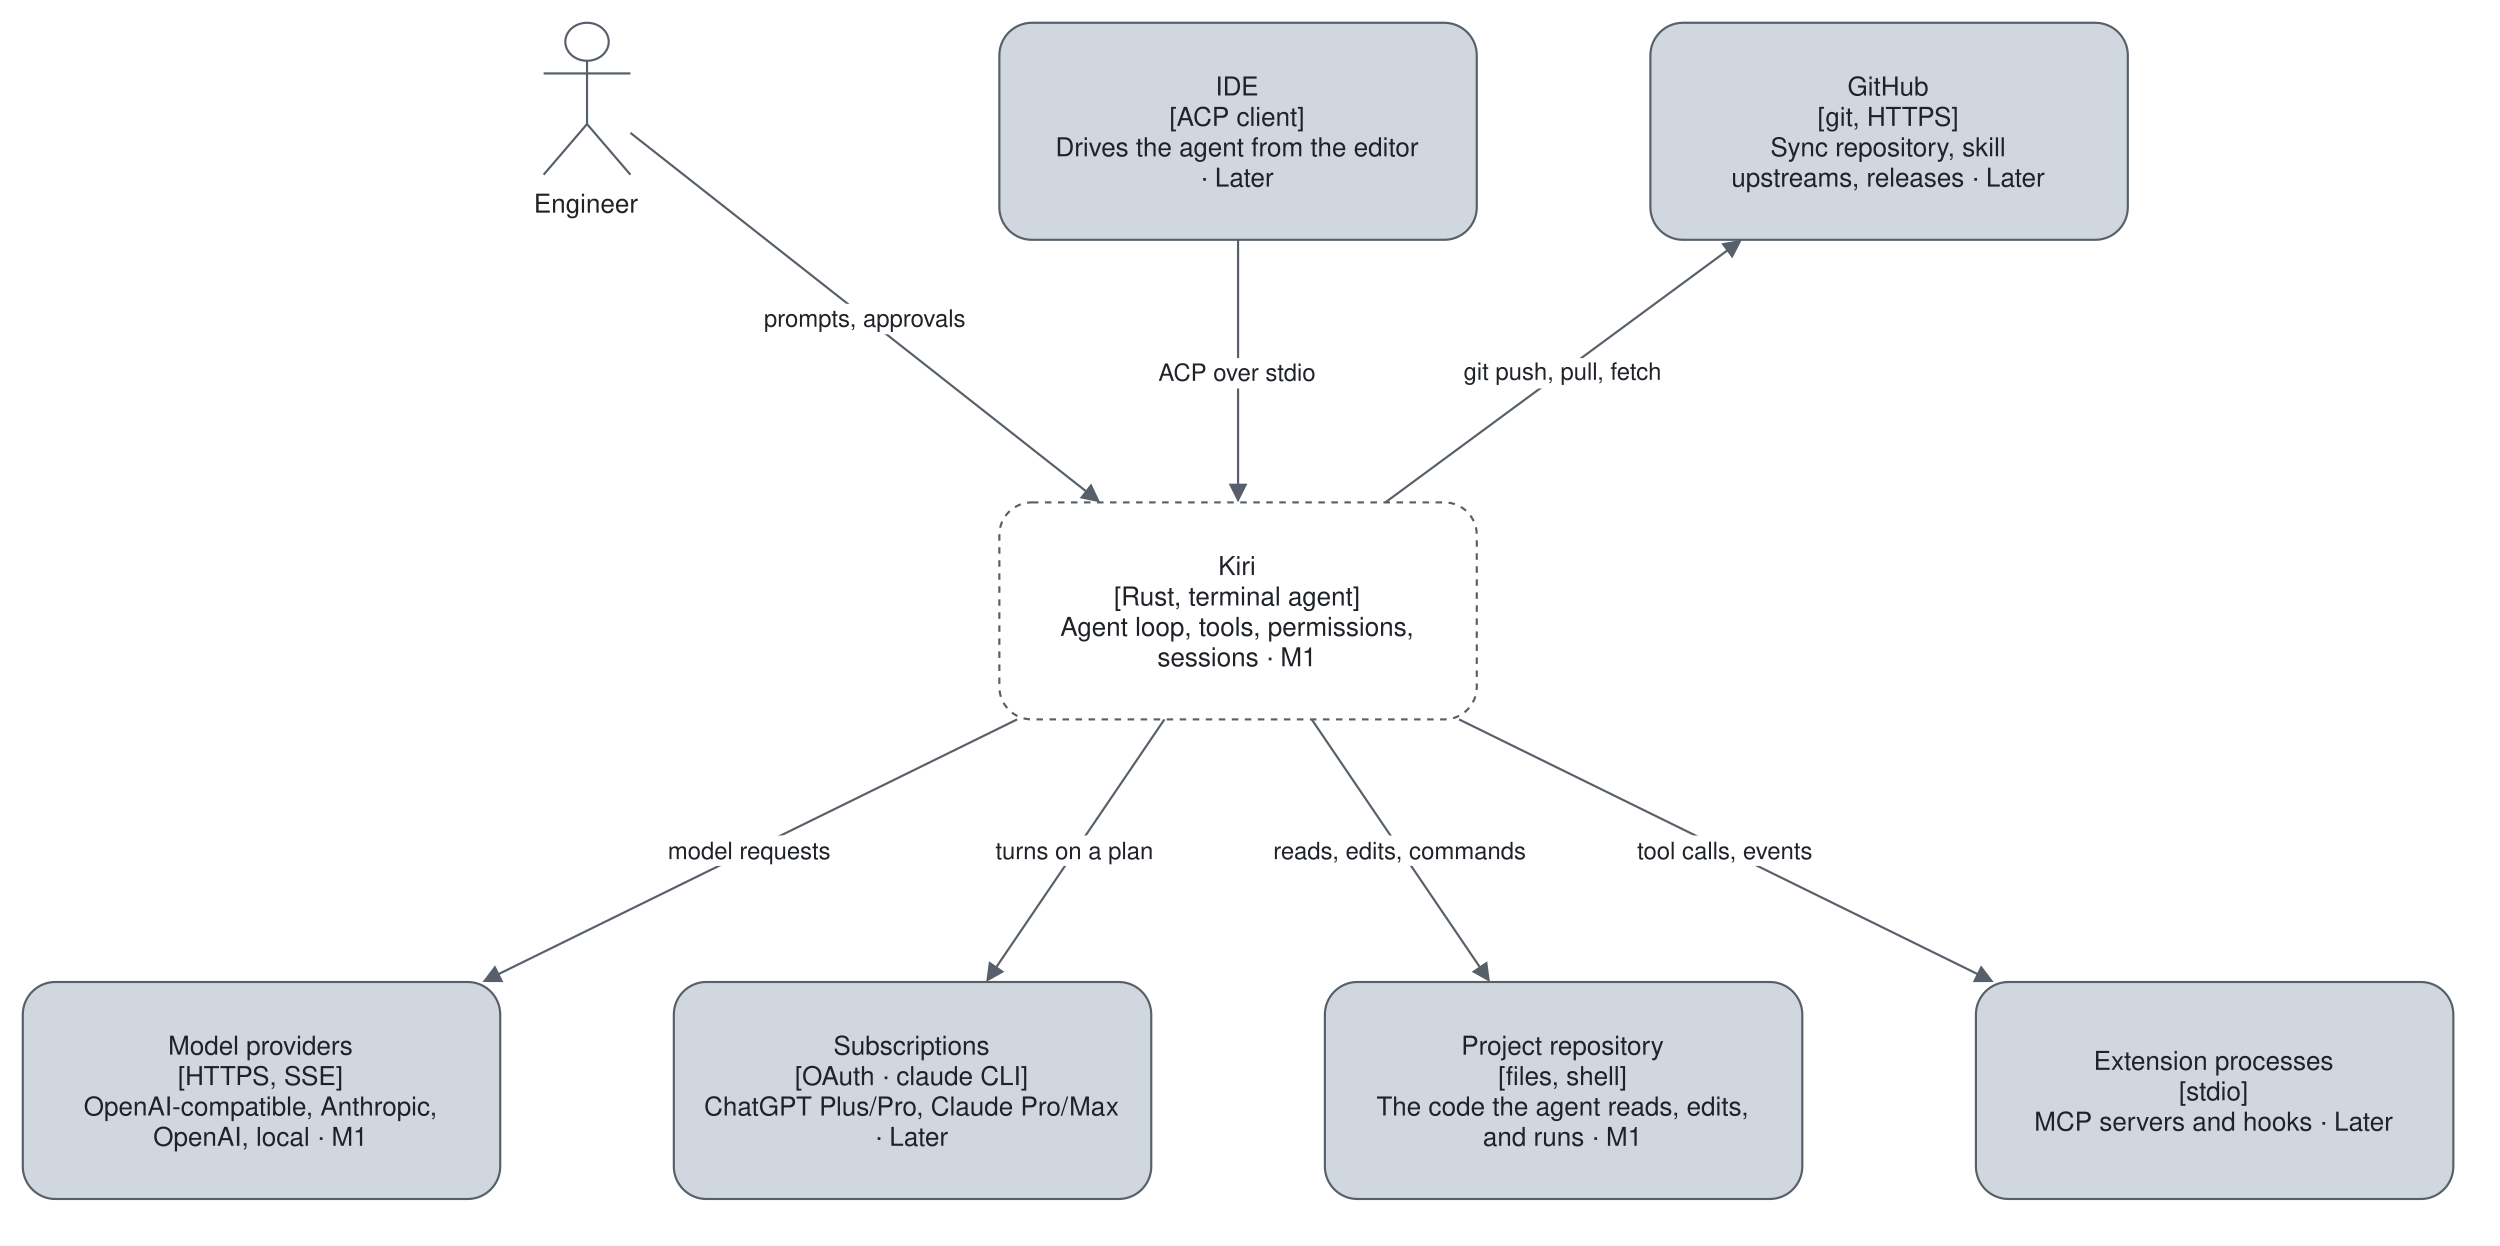
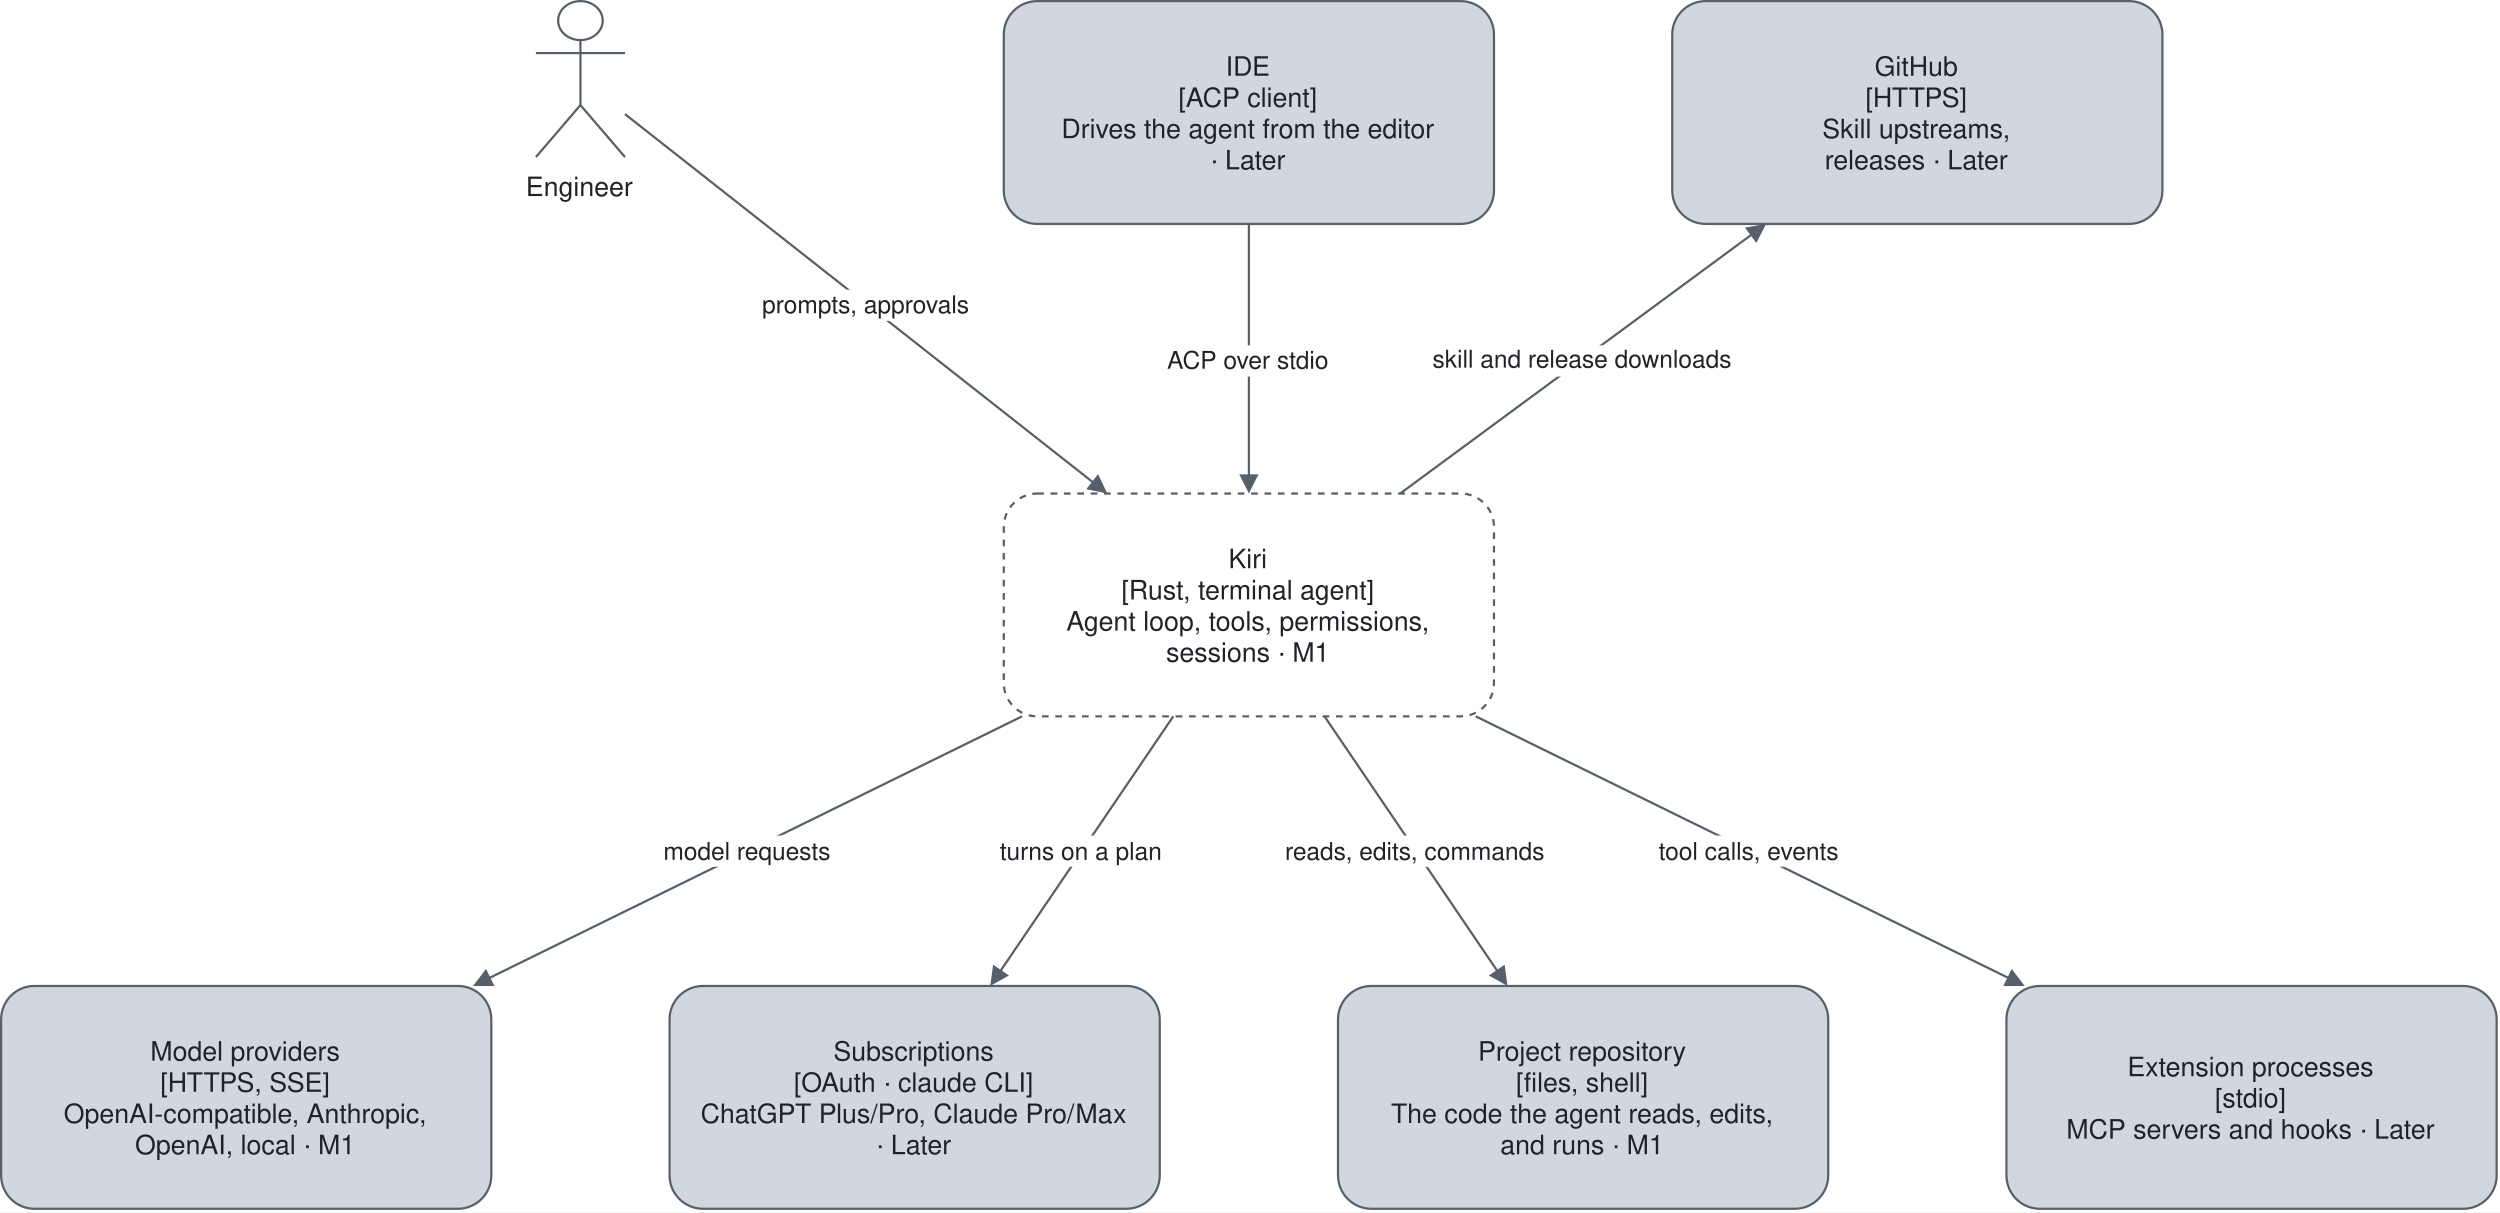
- <svg xmlns="http://www.w3.org/2000/svg" style="background: #ffffff; background-color: #ffffff; color-scheme: light;" version="1.1" width="1152px" height="574px" viewBox="0 0 1152 574" content="&lt;mxfile host=&quot;Electron&quot;&gt;&#10;  &lt;diagram name=&quot;context&quot; id=&quot;0&quot;&gt;&#10;    &lt;mxGraphModel grid=&quot;0&quot; gridSize=&quot;10&quot; guides=&quot;1&quot; tooltips=&quot;1&quot; connect=&quot;1&quot; arrows=&quot;1&quot; fold=&quot;0&quot; page=&quot;0&quot; pageScale=&quot;1&quot; pageWidth=&quot;827&quot; pageHeight=&quot;1169&quot; background=&quot;#ffffff&quot; math=&quot;0&quot; shadow=&quot;0&quot;&gt;&#10;      &lt;root&gt;&#10;        &lt;mxCell id=&quot;0&quot; /&gt;&#10;        &lt;mxCell id=&quot;1&quot; parent=&quot;0&quot; /&gt;&#10;        &lt;mxCell id=&quot;engineer&quot; parent=&quot;1&quot; style=&quot;shape=umlActor;verticalLabelPosition=bottom;verticalAlign=top;html=0;strokeColor=#57606A;fontColor=#1F2328;&quot; value=&quot;Engineer&quot; vertex=&quot;1&quot;&gt;&#10;          &lt;mxGeometry height=&quot;70&quot; width=&quot;40&quot; x=&quot;240&quot; as=&quot;geometry&quot; /&gt;&#10;        &lt;/mxCell&gt;&#10;        &lt;mxCell id=&quot;ide&quot; parent=&quot;1&quot; style=&quot;rounded=1;html=0;fillColor=#D0D7DE;strokeColor=#57606A;fontColor=#1F2328;&quot; value=&quot;IDE&amp;#xa;[ACP client]&amp;#xa;Drives the agent from the editor&amp;#xa;· Later&quot; vertex=&quot;1&quot;&gt;&#10;          &lt;mxGeometry height=&quot;100&quot; width=&quot;220&quot; x=&quot;450&quot; as=&quot;geometry&quot; /&gt;&#10;        &lt;/mxCell&gt;&#10;        &lt;mxCell id=&quot;kiri&quot; parent=&quot;1&quot; style=&quot;rounded=1;html=0;dashed=1;fillColor=#FFFFFF;strokeColor=#57606A;fontColor=#1F2328;&quot; value=&quot;Kiri&amp;#xa;[Rust, terminal agent]&amp;#xa;Agent loop, tools, permissions,&amp;#xa;sessions · M1&quot; vertex=&quot;1&quot;&gt;&#10;          &lt;mxGeometry height=&quot;100&quot; width=&quot;220&quot; x=&quot;450&quot; y=&quot;221&quot; as=&quot;geometry&quot; /&gt;&#10;        &lt;/mxCell&gt;&#10;        &lt;mxCell id=&quot;providers&quot; parent=&quot;1&quot; style=&quot;rounded=1;html=0;fillColor=#D0D7DE;strokeColor=#57606A;fontColor=#1F2328;&quot; value=&quot;Model providers&amp;#xa;[HTTPS, SSE]&amp;#xa;OpenAI-compatible, Anthropic,&amp;#xa;OpenAI, local · M1&quot; vertex=&quot;1&quot;&gt;&#10;          &lt;mxGeometry height=&quot;100&quot; width=&quot;220&quot; y=&quot;442&quot; as=&quot;geometry&quot; /&gt;&#10;        &lt;/mxCell&gt;&#10;        &lt;mxCell id=&quot;subscriptions&quot; parent=&quot;1&quot; style=&quot;rounded=1;html=0;fillColor=#D0D7DE;strokeColor=#57606A;fontColor=#1F2328;&quot; value=&quot;Subscriptions&amp;#xa;[OAuth · claude CLI]&amp;#xa;ChatGPT Plus/Pro, Claude Pro/Max&amp;#xa;· Later&quot; vertex=&quot;1&quot;&gt;&#10;          &lt;mxGeometry height=&quot;100&quot; width=&quot;220&quot; x=&quot;300&quot; y=&quot;442&quot; as=&quot;geometry&quot; /&gt;&#10;        &lt;/mxCell&gt;&#10;        &lt;mxCell id=&quot;project&quot; parent=&quot;1&quot; style=&quot;rounded=1;html=0;fillColor=#D0D7DE;strokeColor=#57606A;fontColor=#1F2328;&quot; value=&quot;Project repository&amp;#xa;[files, shell]&amp;#xa;The code the agent reads, edits,&amp;#xa;and runs · M1&quot; vertex=&quot;1&quot;&gt;&#10;          &lt;mxGeometry height=&quot;100&quot; width=&quot;220&quot; x=&quot;600&quot; y=&quot;442&quot; as=&quot;geometry&quot; /&gt;&#10;        &lt;/mxCell&gt;&#10;        &lt;mxCell id=&quot;extensions&quot; parent=&quot;1&quot; style=&quot;rounded=1;html=0;fillColor=#D0D7DE;strokeColor=#57606A;fontColor=#1F2328;&quot; value=&quot;Extension processes&amp;#xa;[stdio]&amp;#xa;MCP servers and hooks · Later&quot; vertex=&quot;1&quot;&gt;&#10;          &lt;mxGeometry height=&quot;100&quot; width=&quot;220&quot; x=&quot;900&quot; y=&quot;442&quot; as=&quot;geometry&quot; /&gt;&#10;        &lt;/mxCell&gt;&#10;        &lt;mxCell id=&quot;github&quot; parent=&quot;1&quot; style=&quot;rounded=1;html=0;fillColor=#D0D7DE;strokeColor=#57606A;fontColor=#1F2328;&quot; value=&quot;GitHub&amp;#xa;[git, HTTPS]&amp;#xa;Sync repository, skill&amp;#xa;upstreams, releases · Later&quot; vertex=&quot;1&quot;&gt;&#10;          &lt;mxGeometry height=&quot;100&quot; width=&quot;220&quot; x=&quot;750&quot; as=&quot;geometry&quot; /&gt;&#10;        &lt;/mxCell&gt;&#10;        &lt;mxCell id=&quot;edge0&quot; edge=&quot;1&quot; parent=&quot;1&quot; source=&quot;engineer&quot; style=&quot;html=0;strokeColor=#57606A;fontColor=#1F2328;labelBackgroundColor=#FFFFFF;endArrow=block;&quot; target=&quot;kiri&quot; value=&quot;prompts, approvals&quot;&gt;&#10;          &lt;mxGeometry relative=&quot;1&quot; as=&quot;geometry&quot; /&gt;&#10;        &lt;/mxCell&gt;&#10;        &lt;mxCell id=&quot;edge1&quot; edge=&quot;1&quot; parent=&quot;1&quot; source=&quot;ide&quot; style=&quot;html=0;strokeColor=#57606A;fontColor=#1F2328;labelBackgroundColor=#FFFFFF;endArrow=block;&quot; target=&quot;kiri&quot; value=&quot;ACP over stdio&quot;&gt;&#10;          &lt;mxGeometry relative=&quot;1&quot; as=&quot;geometry&quot; /&gt;&#10;        &lt;/mxCell&gt;&#10;        &lt;mxCell id=&quot;edge2&quot; edge=&quot;1&quot; parent=&quot;1&quot; source=&quot;kiri&quot; style=&quot;html=0;strokeColor=#57606A;fontColor=#1F2328;labelBackgroundColor=#FFFFFF;endArrow=block;&quot; target=&quot;providers&quot; value=&quot;model requests&quot;&gt;&#10;          &lt;mxGeometry relative=&quot;1&quot; as=&quot;geometry&quot; /&gt;&#10;        &lt;/mxCell&gt;&#10;        &lt;mxCell id=&quot;edge3&quot; edge=&quot;1&quot; parent=&quot;1&quot; source=&quot;kiri&quot; style=&quot;html=0;strokeColor=#57606A;fontColor=#1F2328;labelBackgroundColor=#FFFFFF;endArrow=block;&quot; target=&quot;subscriptions&quot; value=&quot;turns on a plan&quot;&gt;&#10;          &lt;mxGeometry relative=&quot;1&quot; as=&quot;geometry&quot; /&gt;&#10;        &lt;/mxCell&gt;&#10;        &lt;mxCell id=&quot;edge4&quot; edge=&quot;1&quot; parent=&quot;1&quot; source=&quot;kiri&quot; style=&quot;html=0;strokeColor=#57606A;fontColor=#1F2328;labelBackgroundColor=#FFFFFF;endArrow=block;&quot; target=&quot;project&quot; value=&quot;reads, edits, commands&quot;&gt;&#10;          &lt;mxGeometry relative=&quot;1&quot; as=&quot;geometry&quot; /&gt;&#10;        &lt;/mxCell&gt;&#10;        &lt;mxCell id=&quot;edge5&quot; edge=&quot;1&quot; parent=&quot;1&quot; source=&quot;kiri&quot; style=&quot;html=0;strokeColor=#57606A;fontColor=#1F2328;labelBackgroundColor=#FFFFFF;endArrow=block;&quot; target=&quot;extensions&quot; value=&quot;tool calls, events&quot;&gt;&#10;          &lt;mxGeometry relative=&quot;1&quot; as=&quot;geometry&quot; /&gt;&#10;        &lt;/mxCell&gt;&#10;        &lt;mxCell id=&quot;edge6&quot; edge=&quot;1&quot; parent=&quot;1&quot; source=&quot;kiri&quot; style=&quot;html=0;strokeColor=#57606A;fontColor=#1F2328;labelBackgroundColor=#FFFFFF;endArrow=block;&quot; target=&quot;github&quot; value=&quot;git push, pull, fetch&quot;&gt;&#10;          &lt;mxGeometry relative=&quot;1&quot; as=&quot;geometry&quot; /&gt;&#10;        &lt;/mxCell&gt;&#10;      &lt;/root&gt;&#10;    &lt;/mxGraphModel&gt;&#10;  &lt;/diagram&gt;&#10;&lt;/mxfile&gt;&#10;">
+ <svg xmlns="http://www.w3.org/2000/svg" style="background: #ffffff; background-color: #ffffff; color-scheme: light;" version="1.1" width="1122px" height="544px" viewBox="0 0 1122 544" content="&lt;mxfile host=&quot;Electron&quot;&gt;&#10;  &lt;diagram name=&quot;context&quot; id=&quot;0&quot;&gt;&#10;    &lt;mxGraphModel grid=&quot;0&quot; gridSize=&quot;10&quot; guides=&quot;1&quot; tooltips=&quot;1&quot; connect=&quot;1&quot; arrows=&quot;1&quot; fold=&quot;0&quot; page=&quot;0&quot; pageScale=&quot;1&quot; pageWidth=&quot;827&quot; pageHeight=&quot;1169&quot; background=&quot;#ffffff&quot; math=&quot;0&quot; shadow=&quot;0&quot;&gt;&#10;      &lt;root&gt;&#10;        &lt;mxCell id=&quot;0&quot; /&gt;&#10;        &lt;mxCell id=&quot;1&quot; parent=&quot;0&quot; /&gt;&#10;        &lt;mxCell id=&quot;engineer&quot; parent=&quot;1&quot; style=&quot;shape=umlActor;verticalLabelPosition=bottom;verticalAlign=top;html=0;strokeColor=#57606A;fontColor=#1F2328;&quot; value=&quot;Engineer&quot; vertex=&quot;1&quot;&gt;&#10;          &lt;mxGeometry height=&quot;70&quot; width=&quot;40&quot; x=&quot;240&quot; as=&quot;geometry&quot; /&gt;&#10;        &lt;/mxCell&gt;&#10;        &lt;mxCell id=&quot;ide&quot; parent=&quot;1&quot; style=&quot;rounded=1;html=0;fillColor=#D0D7DE;strokeColor=#57606A;fontColor=#1F2328;&quot; value=&quot;IDE&amp;#xa;[ACP client]&amp;#xa;Drives the agent from the editor&amp;#xa;· Later&quot; vertex=&quot;1&quot;&gt;&#10;          &lt;mxGeometry height=&quot;100&quot; width=&quot;220&quot; x=&quot;450&quot; as=&quot;geometry&quot; /&gt;&#10;        &lt;/mxCell&gt;&#10;        &lt;mxCell id=&quot;kiri&quot; parent=&quot;1&quot; style=&quot;rounded=1;html=0;dashed=1;fillColor=#FFFFFF;strokeColor=#57606A;fontColor=#1F2328;&quot; value=&quot;Kiri&amp;#xa;[Rust, terminal agent]&amp;#xa;Agent loop, tools, permissions,&amp;#xa;sessions · M1&quot; vertex=&quot;1&quot;&gt;&#10;          &lt;mxGeometry height=&quot;100&quot; width=&quot;220&quot; x=&quot;450&quot; y=&quot;221&quot; as=&quot;geometry&quot; /&gt;&#10;        &lt;/mxCell&gt;&#10;        &lt;mxCell id=&quot;providers&quot; parent=&quot;1&quot; style=&quot;rounded=1;html=0;fillColor=#D0D7DE;strokeColor=#57606A;fontColor=#1F2328;&quot; value=&quot;Model providers&amp;#xa;[HTTPS, SSE]&amp;#xa;OpenAI-compatible, Anthropic,&amp;#xa;OpenAI, local · M1&quot; vertex=&quot;1&quot;&gt;&#10;          &lt;mxGeometry height=&quot;100&quot; width=&quot;220&quot; y=&quot;442&quot; as=&quot;geometry&quot; /&gt;&#10;        &lt;/mxCell&gt;&#10;        &lt;mxCell id=&quot;subscriptions&quot; parent=&quot;1&quot; style=&quot;rounded=1;html=0;fillColor=#D0D7DE;strokeColor=#57606A;fontColor=#1F2328;&quot; value=&quot;Subscriptions&amp;#xa;[OAuth · claude CLI]&amp;#xa;ChatGPT Plus/Pro, Claude Pro/Max&amp;#xa;· Later&quot; vertex=&quot;1&quot;&gt;&#10;          &lt;mxGeometry height=&quot;100&quot; width=&quot;220&quot; x=&quot;300&quot; y=&quot;442&quot; as=&quot;geometry&quot; /&gt;&#10;        &lt;/mxCell&gt;&#10;        &lt;mxCell id=&quot;project&quot; parent=&quot;1&quot; style=&quot;rounded=1;html=0;fillColor=#D0D7DE;strokeColor=#57606A;fontColor=#1F2328;&quot; value=&quot;Project repository&amp;#xa;[files, shell]&amp;#xa;The code the agent reads, edits,&amp;#xa;and runs · M1&quot; vertex=&quot;1&quot;&gt;&#10;          &lt;mxGeometry height=&quot;100&quot; width=&quot;220&quot; x=&quot;600&quot; y=&quot;442&quot; as=&quot;geometry&quot; /&gt;&#10;        &lt;/mxCell&gt;&#10;        &lt;mxCell id=&quot;extensions&quot; parent=&quot;1&quot; style=&quot;rounded=1;html=0;fillColor=#D0D7DE;strokeColor=#57606A;fontColor=#1F2328;&quot; value=&quot;Extension processes&amp;#xa;[stdio]&amp;#xa;MCP servers and hooks · Later&quot; vertex=&quot;1&quot;&gt;&#10;          &lt;mxGeometry height=&quot;100&quot; width=&quot;220&quot; x=&quot;900&quot; y=&quot;442&quot; as=&quot;geometry&quot; /&gt;&#10;        &lt;/mxCell&gt;&#10;        &lt;mxCell id=&quot;github&quot; parent=&quot;1&quot; style=&quot;rounded=1;html=0;fillColor=#D0D7DE;strokeColor=#57606A;fontColor=#1F2328;&quot; value=&quot;GitHub&amp;#xa;[HTTPS]&amp;#xa;Skill upstreams,&amp;#xa;releases · Later&quot; vertex=&quot;1&quot;&gt;&#10;          &lt;mxGeometry height=&quot;100&quot; width=&quot;220&quot; x=&quot;750&quot; as=&quot;geometry&quot; /&gt;&#10;        &lt;/mxCell&gt;&#10;        &lt;mxCell id=&quot;edge0&quot; edge=&quot;1&quot; parent=&quot;1&quot; source=&quot;engineer&quot; style=&quot;html=0;strokeColor=#57606A;fontColor=#1F2328;labelBackgroundColor=#FFFFFF;endArrow=block;&quot; target=&quot;kiri&quot; value=&quot;prompts, approvals&quot;&gt;&#10;          &lt;mxGeometry relative=&quot;1&quot; as=&quot;geometry&quot; /&gt;&#10;        &lt;/mxCell&gt;&#10;        &lt;mxCell id=&quot;edge1&quot; edge=&quot;1&quot; parent=&quot;1&quot; source=&quot;ide&quot; style=&quot;html=0;strokeColor=#57606A;fontColor=#1F2328;labelBackgroundColor=#FFFFFF;endArrow=block;&quot; target=&quot;kiri&quot; value=&quot;ACP over stdio&quot;&gt;&#10;          &lt;mxGeometry relative=&quot;1&quot; as=&quot;geometry&quot; /&gt;&#10;        &lt;/mxCell&gt;&#10;        &lt;mxCell id=&quot;edge2&quot; edge=&quot;1&quot; parent=&quot;1&quot; source=&quot;kiri&quot; style=&quot;html=0;strokeColor=#57606A;fontColor=#1F2328;labelBackgroundColor=#FFFFFF;endArrow=block;&quot; target=&quot;providers&quot; value=&quot;model requests&quot;&gt;&#10;          &lt;mxGeometry relative=&quot;1&quot; as=&quot;geometry&quot; /&gt;&#10;        &lt;/mxCell&gt;&#10;        &lt;mxCell id=&quot;edge3&quot; edge=&quot;1&quot; parent=&quot;1&quot; source=&quot;kiri&quot; style=&quot;html=0;strokeColor=#57606A;fontColor=#1F2328;labelBackgroundColor=#FFFFFF;endArrow=block;&quot; target=&quot;subscriptions&quot; value=&quot;turns on a plan&quot;&gt;&#10;          &lt;mxGeometry relative=&quot;1&quot; as=&quot;geometry&quot; /&gt;&#10;        &lt;/mxCell&gt;&#10;        &lt;mxCell id=&quot;edge4&quot; edge=&quot;1&quot; parent=&quot;1&quot; source=&quot;kiri&quot; style=&quot;html=0;strokeColor=#57606A;fontColor=#1F2328;labelBackgroundColor=#FFFFFF;endArrow=block;&quot; target=&quot;project&quot; value=&quot;reads, edits, commands&quot;&gt;&#10;          &lt;mxGeometry relative=&quot;1&quot; as=&quot;geometry&quot; /&gt;&#10;        &lt;/mxCell&gt;&#10;        &lt;mxCell id=&quot;edge5&quot; edge=&quot;1&quot; parent=&quot;1&quot; source=&quot;kiri&quot; style=&quot;html=0;strokeColor=#57606A;fontColor=#1F2328;labelBackgroundColor=#FFFFFF;endArrow=block;&quot; target=&quot;extensions&quot; value=&quot;tool calls, events&quot;&gt;&#10;          &lt;mxGeometry relative=&quot;1&quot; as=&quot;geometry&quot; /&gt;&#10;        &lt;/mxCell&gt;&#10;        &lt;mxCell id=&quot;edge6&quot; edge=&quot;1&quot; parent=&quot;1&quot; source=&quot;kiri&quot; style=&quot;html=0;strokeColor=#57606A;fontColor=#1F2328;labelBackgroundColor=#FFFFFF;endArrow=block;&quot; target=&quot;github&quot; value=&quot;skill and release downloads&quot;&gt;&#10;          &lt;mxGeometry relative=&quot;1&quot; as=&quot;geometry&quot; /&gt;&#10;        &lt;/mxCell&gt;&#10;      &lt;/root&gt;&#10;    &lt;/mxGraphModel&gt;&#10;  &lt;/diagram&gt;&#10;&lt;/mxfile&gt;&#10;">
  <defs />
  <rect fill="#ffffff" width="100%" height="100%" x="0" y="0" style="fill: rgb(255, 255, 255);" />
  <g>
    <g data-cell-id="0">
      <g data-cell-id="1">
        <g data-cell-id="engineer">
          <g transform="translate(0.5,0.5)">
-             <ellipse cx="270" cy="18.75" rx="10" ry="8.75" fill="#ffffff" stroke="#57606a" pointer-events="all" style="fill: rgb(255, 255, 255); stroke: rgb(87, 96, 106);" />
-             <path d="M 270 27.5 L 270 56.67 M 270 33.33 L 250 33.33 M 270 33.33 L 290 33.33 M 270 56.67 L 250 80 M 270 56.67 L 290 80" fill="none" stroke="#57606a" stroke-miterlimit="10" pointer-events="all" style="stroke: rgb(87, 96, 106);" />
+             <ellipse cx="260" cy="8.75" rx="10" ry="8.75" fill="#ffffff" stroke="#57606a" pointer-events="all" style="fill: rgb(255, 255, 255); stroke: rgb(87, 96, 106);" />
+             <path d="M 260 17.5 L 260 46.67 M 260 23.33 L 240 23.33 M 260 23.33 L 280 23.33 M 260 46.67 L 240 70 M 260 46.67 L 280 70" fill="none" stroke="#57606a" stroke-miterlimit="10" pointer-events="all" style="stroke: rgb(87, 96, 106);" />
          </g>
          <g>
            <g fill="#1F2328" font-family="Helvetica" text-anchor="middle" font-size="12px" style="fill: rgb(31, 35, 40);">
-               <text x="270" y="98">Engineer</text>
+               <text x="260" y="88">Engineer</text>
            </g>
          </g>
        </g>
        <g data-cell-id="ide">
          <g transform="translate(0.5,0.5)">
-             <rect x="460" y="10" width="220" height="100" rx="15" ry="15" fill="#d0d7de" stroke="#57606a" pointer-events="all" style="fill: rgb(208, 215, 222); stroke: rgb(87, 96, 106);" />
+             <rect x="450" y="0" width="220" height="100" rx="15" ry="15" fill="#d0d7de" stroke="#57606a" pointer-events="all" style="fill: rgb(208, 215, 222); stroke: rgb(87, 96, 106);" />
          </g>
          <g>
            <g fill="#1F2328" font-family="Helvetica" text-anchor="middle" font-size="12px" style="fill: rgb(31, 35, 40);">
-               <text x="570" y="44">IDE</text>
-               <text x="570" y="58">[ACP client]</text>
-               <text x="570" y="72">Drives the agent from the editor</text>
-               <text x="570" y="86">· Later</text>
+               <text x="560" y="34">IDE</text>
+               <text x="560" y="48">[ACP client]</text>
+               <text x="560" y="62">Drives the agent from the editor</text>
+               <text x="560" y="76">· Later</text>
            </g>
          </g>
        </g>
        <g data-cell-id="kiri">
          <g transform="translate(0.5,0.5)">
-             <rect x="460" y="231" width="220" height="100" rx="15" ry="15" fill="#ffffff" stroke="#57606a" stroke-dasharray="3 3" pointer-events="all" style="fill: rgb(255, 255, 255); stroke: rgb(87, 96, 106);" />
+             <rect x="450" y="221" width="220" height="100" rx="15" ry="15" fill="#ffffff" stroke="#57606a" stroke-dasharray="3 3" pointer-events="all" style="fill: rgb(255, 255, 255); stroke: rgb(87, 96, 106);" />
          </g>
          <g>
            <g fill="#1F2328" font-family="Helvetica" text-anchor="middle" font-size="12px" style="fill: rgb(31, 35, 40);">
-               <text x="570" y="265">Kiri</text>
-               <text x="570" y="279">[Rust, terminal agent]</text>
-               <text x="570" y="293">Agent loop, tools, permissions,</text>
-               <text x="570" y="307">sessions · M1</text>
+               <text x="560" y="255">Kiri</text>
+               <text x="560" y="269">[Rust, terminal agent]</text>
+               <text x="560" y="283">Agent loop, tools, permissions,</text>
+               <text x="560" y="297">sessions · M1</text>
            </g>
          </g>
        </g>
        <g data-cell-id="providers">
          <g transform="translate(0.5,0.5)">
-             <rect x="10" y="452" width="220" height="100" rx="15" ry="15" fill="#d0d7de" stroke="#57606a" pointer-events="all" style="fill: rgb(208, 215, 222); stroke: rgb(87, 96, 106);" />
+             <rect x="0" y="442" width="220" height="100" rx="15" ry="15" fill="#d0d7de" stroke="#57606a" pointer-events="all" style="fill: rgb(208, 215, 222); stroke: rgb(87, 96, 106);" />
          </g>
          <g>
            <g fill="#1F2328" font-family="Helvetica" text-anchor="middle" font-size="12px" style="fill: rgb(31, 35, 40);">
-               <text x="120" y="486">Model providers</text>
-               <text x="120" y="500">[HTTPS, SSE]</text>
-               <text x="120" y="514">OpenAI-compatible, Anthropic,</text>
-               <text x="120" y="528">OpenAI, local · M1</text>
+               <text x="110" y="476">Model providers</text>
+               <text x="110" y="490">[HTTPS, SSE]</text>
+               <text x="110" y="504">OpenAI-compatible, Anthropic,</text>
+               <text x="110" y="518">OpenAI, local · M1</text>
            </g>
          </g>
        </g>
        <g data-cell-id="subscriptions">
          <g transform="translate(0.5,0.5)">
-             <rect x="310" y="452" width="220" height="100" rx="15" ry="15" fill="#d0d7de" stroke="#57606a" pointer-events="all" style="fill: rgb(208, 215, 222); stroke: rgb(87, 96, 106);" />
+             <rect x="300" y="442" width="220" height="100" rx="15" ry="15" fill="#d0d7de" stroke="#57606a" pointer-events="all" style="fill: rgb(208, 215, 222); stroke: rgb(87, 96, 106);" />
          </g>
          <g>
            <g fill="#1F2328" font-family="Helvetica" text-anchor="middle" font-size="12px" style="fill: rgb(31, 35, 40);">
-               <text x="420" y="486">Subscriptions</text>
-               <text x="420" y="500">[OAuth · claude CLI]</text>
-               <text x="420" y="514">ChatGPT Plus/Pro, Claude Pro/Max</text>
-               <text x="420" y="528">· Later</text>
+               <text x="410" y="476">Subscriptions</text>
+               <text x="410" y="490">[OAuth · claude CLI]</text>
+               <text x="410" y="504">ChatGPT Plus/Pro, Claude Pro/Max</text>
+               <text x="410" y="518">· Later</text>
            </g>
          </g>
        </g>
        <g data-cell-id="project">
          <g transform="translate(0.5,0.5)">
-             <rect x="610" y="452" width="220" height="100" rx="15" ry="15" fill="#d0d7de" stroke="#57606a" pointer-events="all" style="fill: rgb(208, 215, 222); stroke: rgb(87, 96, 106);" />
+             <rect x="600" y="442" width="220" height="100" rx="15" ry="15" fill="#d0d7de" stroke="#57606a" pointer-events="all" style="fill: rgb(208, 215, 222); stroke: rgb(87, 96, 106);" />
          </g>
          <g>
            <g fill="#1F2328" font-family="Helvetica" text-anchor="middle" font-size="12px" style="fill: rgb(31, 35, 40);">
-               <text x="720" y="486">Project repository</text>
-               <text x="720" y="500">[files, shell]</text>
-               <text x="720" y="514">The code the agent reads, edits,</text>
-               <text x="720" y="528">and runs · M1</text>
+               <text x="710" y="476">Project repository</text>
+               <text x="710" y="490">[files, shell]</text>
+               <text x="710" y="504">The code the agent reads, edits,</text>
+               <text x="710" y="518">and runs · M1</text>
            </g>
          </g>
        </g>
        <g data-cell-id="extensions">
          <g transform="translate(0.5,0.5)">
-             <rect x="910" y="452" width="220" height="100" rx="15" ry="15" fill="#d0d7de" stroke="#57606a" pointer-events="all" style="fill: rgb(208, 215, 222); stroke: rgb(87, 96, 106);" />
+             <rect x="900" y="442" width="220" height="100" rx="15" ry="15" fill="#d0d7de" stroke="#57606a" pointer-events="all" style="fill: rgb(208, 215, 222); stroke: rgb(87, 96, 106);" />
          </g>
          <g>
            <g fill="#1F2328" font-family="Helvetica" text-anchor="middle" font-size="12px" style="fill: rgb(31, 35, 40);">
-               <text x="1020" y="493">Extension processes</text>
-               <text x="1020" y="507">[stdio]</text>
-               <text x="1020" y="521">MCP servers and hooks · Later</text>
+               <text x="1010" y="483">Extension processes</text>
+               <text x="1010" y="497">[stdio]</text>
+               <text x="1010" y="511">MCP servers and hooks · Later</text>
            </g>
          </g>
        </g>
        <g data-cell-id="github">
          <g transform="translate(0.5,0.5)">
-             <rect x="760" y="10" width="220" height="100" rx="15" ry="15" fill="#d0d7de" stroke="#57606a" pointer-events="all" style="fill: rgb(208, 215, 222); stroke: rgb(87, 96, 106);" />
+             <rect x="750" y="0" width="220" height="100" rx="15" ry="15" fill="#d0d7de" stroke="#57606a" pointer-events="all" style="fill: rgb(208, 215, 222); stroke: rgb(87, 96, 106);" />
          </g>
          <g>
            <g fill="#1F2328" font-family="Helvetica" text-anchor="middle" font-size="12px" style="fill: rgb(31, 35, 40);">
-               <text x="870" y="44">GitHub</text>
-               <text x="870" y="58">[git, HTTPS]</text>
-               <text x="870" y="72">Sync repository, skill</text>
-               <text x="870" y="86">upstreams, releases · Later</text>
+               <text x="860" y="34">GitHub</text>
+               <text x="860" y="48">[HTTPS]</text>
+               <text x="860" y="62">Skill upstreams,</text>
+               <text x="860" y="76">releases · Later</text>
            </g>
          </g>
        </g>
        <g data-cell-id="edge0">
          <g transform="translate(0.5,0.5)">
-             <path d="M 290 60.73 L 500.06 225.98" fill="none" stroke="#57606a" stroke-miterlimit="10" pointer-events="stroke" style="stroke: rgb(87, 96, 106);" />
-             <path d="M 505.56 230.31 L 497.9 228.73 L 502.22 223.23 Z" fill="#57606a" stroke="#57606a" stroke-miterlimit="10" pointer-events="all" style="fill: rgb(87, 96, 106); stroke: rgb(87, 96, 106);" />
+             <path d="M 280 50.73 L 490.06 215.98" fill="none" stroke="#57606a" stroke-miterlimit="10" pointer-events="stroke" style="stroke: rgb(87, 96, 106);" />
+             <path d="M 495.56 220.31 L 487.9 218.73 L 492.22 213.23 Z" fill="#57606a" stroke="#57606a" stroke-miterlimit="10" pointer-events="all" style="fill: rgb(87, 96, 106); stroke: rgb(87, 96, 106);" />
          </g>
          <g>
            <g fill="#1F2328" font-family="Helvetica" text-anchor="middle" font-size="11px" style="fill: rgb(31, 35, 40);">
-               <rect fill="#FFFFFF" stroke="none" x="351" y="140" width="96" height="14" stroke-width="0" style="fill: rgb(255, 255, 255);" />
-               <text x="398.46" y="150.56">prompts, approvals</text>
+               <rect fill="#FFFFFF" stroke="none" x="341" y="130" width="96" height="14" stroke-width="0" style="fill: rgb(255, 255, 255);" />
+               <text x="388.46" y="140.56">prompts, approvals</text>
            </g>
          </g>
        </g>
        <g data-cell-id="edge1">
          <g transform="translate(0.5,0.5)">
-             <path d="M 570 110 L 570 222.88" fill="none" stroke="#57606a" stroke-miterlimit="10" pointer-events="stroke" style="stroke: rgb(87, 96, 106);" />
-             <path d="M 570 229.88 L 566.5 222.88 L 573.5 222.88 Z" fill="#57606a" stroke="#57606a" stroke-miterlimit="10" pointer-events="all" style="fill: rgb(87, 96, 106); stroke: rgb(87, 96, 106);" />
+             <path d="M 560 100 L 560 212.88" fill="none" stroke="#57606a" stroke-miterlimit="10" pointer-events="stroke" style="stroke: rgb(87, 96, 106);" />
+             <path d="M 560 219.88 L 556.5 212.88 L 563.5 212.88 Z" fill="#57606a" stroke="#57606a" stroke-miterlimit="10" pointer-events="all" style="fill: rgb(87, 96, 106); stroke: rgb(87, 96, 106);" />
          </g>
          <g>
            <g fill="#1F2328" font-family="Helvetica" text-anchor="middle" font-size="11px" style="fill: rgb(31, 35, 40);">
-               <rect fill="#FFFFFF" stroke="none" x="533" y="165" width="75" height="14" stroke-width="0" style="fill: rgb(255, 255, 255);" />
-               <text x="570" y="175.5">ACP over stdio</text>
+               <rect fill="#FFFFFF" stroke="none" x="523" y="155" width="75" height="14" stroke-width="0" style="fill: rgb(255, 255, 255);" />
+               <text x="560" y="165.5">ACP over stdio</text>
            </g>
          </g>
        </g>
        <g data-cell-id="edge2">
          <g transform="translate(0.5,0.5)">
-             <path d="M 468.19 331 L 229.1 448.42" fill="none" stroke="#57606a" stroke-miterlimit="10" pointer-events="stroke" style="stroke: rgb(87, 96, 106);" />
-             <path d="M 222.81 451.51 L 227.55 445.28 L 230.64 451.56 Z" fill="#57606a" stroke="#57606a" stroke-miterlimit="10" pointer-events="all" style="fill: rgb(87, 96, 106); stroke: rgb(87, 96, 106);" />
+             <path d="M 458.19 321 L 219.1 438.42" fill="none" stroke="#57606a" stroke-miterlimit="10" pointer-events="stroke" style="stroke: rgb(87, 96, 106);" />
+             <path d="M 212.81 441.51 L 217.55 435.28 L 220.64 441.56 Z" fill="#57606a" stroke="#57606a" stroke-miterlimit="10" pointer-events="all" style="fill: rgb(87, 96, 106); stroke: rgb(87, 96, 106);" />
          </g>
          <g>
            <g fill="#1F2328" font-family="Helvetica" text-anchor="middle" font-size="11px" style="fill: rgb(31, 35, 40);">
-               <rect fill="#FFFFFF" stroke="none" x="307" y="385" width="77" height="14" stroke-width="0" style="fill: rgb(255, 255, 255);" />
-               <text x="345.22" y="395.89">model requests</text>
+               <rect fill="#FFFFFF" stroke="none" x="297" y="375" width="77" height="14" stroke-width="0" style="fill: rgb(255, 255, 255);" />
+               <text x="335.22" y="385.89">model requests</text>
            </g>
          </g>
        </g>
        <g data-cell-id="edge3">
          <g transform="translate(0.5,0.5)">
-             <path d="M 536.06 331 L 458.5 445.28" fill="none" stroke="#57606a" stroke-miterlimit="10" pointer-events="stroke" style="stroke: rgb(87, 96, 106);" />
-             <path d="M 454.56 451.07 L 455.6 443.32 L 461.39 447.25 Z" fill="#57606a" stroke="#57606a" stroke-miterlimit="10" pointer-events="all" style="fill: rgb(87, 96, 106); stroke: rgb(87, 96, 106);" />
+             <path d="M 526.06 321 L 448.5 435.28" fill="none" stroke="#57606a" stroke-miterlimit="10" pointer-events="stroke" style="stroke: rgb(87, 96, 106);" />
+             <path d="M 444.56 441.07 L 445.6 433.32 L 451.39 437.25 Z" fill="#57606a" stroke="#57606a" stroke-miterlimit="10" pointer-events="all" style="fill: rgb(87, 96, 106); stroke: rgb(87, 96, 106);" />
          </g>
          <g>
            <g fill="#1F2328" font-family="Helvetica" text-anchor="middle" font-size="11px" style="fill: rgb(31, 35, 40);">
-               <rect fill="#FFFFFF" stroke="none" x="458" y="385" width="75" height="14" stroke-width="0" style="fill: rgb(255, 255, 255);" />
-               <text x="495.07" y="395.9">turns on a plan</text>
+               <rect fill="#FFFFFF" stroke="none" x="448" y="375" width="75" height="14" stroke-width="0" style="fill: rgb(255, 255, 255);" />
+               <text x="485.07" y="385.9">turns on a plan</text>
            </g>
          </g>
        </g>
        <g data-cell-id="edge4">
          <g transform="translate(0.5,0.5)">
-             <path d="M 603.94 331 L 681.5 445.28" fill="none" stroke="#57606a" stroke-miterlimit="10" pointer-events="stroke" style="stroke: rgb(87, 96, 106);" />
-             <path d="M 685.44 451.07 L 678.61 447.25 L 684.4 443.32 Z" fill="#57606a" stroke="#57606a" stroke-miterlimit="10" pointer-events="all" style="fill: rgb(87, 96, 106); stroke: rgb(87, 96, 106);" />
+             <path d="M 593.94 321 L 671.5 435.28" fill="none" stroke="#57606a" stroke-miterlimit="10" pointer-events="stroke" style="stroke: rgb(87, 96, 106);" />
+             <path d="M 675.44 441.07 L 668.61 437.25 L 674.4 433.32 Z" fill="#57606a" stroke="#57606a" stroke-miterlimit="10" pointer-events="all" style="fill: rgb(87, 96, 106); stroke: rgb(87, 96, 106);" />
          </g>
          <g>
            <g fill="#1F2328" font-family="Helvetica" text-anchor="middle" font-size="11px" style="fill: rgb(31, 35, 40);">
-               <rect fill="#FFFFFF" stroke="none" x="586" y="385" width="119" height="14" stroke-width="0" style="fill: rgb(255, 255, 255);" />
-               <text x="644.93" y="395.9">reads, edits, commands</text>
+               <rect fill="#FFFFFF" stroke="none" x="576" y="375" width="119" height="14" stroke-width="0" style="fill: rgb(255, 255, 255);" />
+               <text x="634.93" y="385.9">reads, edits, commands</text>
            </g>
          </g>
        </g>
        <g data-cell-id="edge5">
          <g transform="translate(0.5,0.5)">
-             <path d="M 671.81 331 L 910.9 448.42" fill="none" stroke="#57606a" stroke-miterlimit="10" pointer-events="stroke" style="stroke: rgb(87, 96, 106);" />
-             <path d="M 917.19 451.51 L 909.36 451.56 L 912.45 445.28 Z" fill="#57606a" stroke="#57606a" stroke-miterlimit="10" pointer-events="all" style="fill: rgb(87, 96, 106); stroke: rgb(87, 96, 106);" />
+             <path d="M 661.81 321 L 900.9 438.42" fill="none" stroke="#57606a" stroke-miterlimit="10" pointer-events="stroke" style="stroke: rgb(87, 96, 106);" />
+             <path d="M 907.19 441.51 L 899.36 441.56 L 902.45 435.28 Z" fill="#57606a" stroke="#57606a" stroke-miterlimit="10" pointer-events="all" style="fill: rgb(87, 96, 106); stroke: rgb(87, 96, 106);" />
          </g>
          <g>
            <g fill="#1F2328" font-family="Helvetica" text-anchor="middle" font-size="11px" style="fill: rgb(31, 35, 40);">
-               <rect fill="#FFFFFF" stroke="none" x="754" y="385" width="83" height="14" stroke-width="0" style="fill: rgb(255, 255, 255);" />
-               <text x="794.78" y="395.89">tool calls, events</text>
+               <rect fill="#FFFFFF" stroke="none" x="744" y="375" width="83" height="14" stroke-width="0" style="fill: rgb(255, 255, 255);" />
+               <text x="784.78" y="385.89">tool calls, events</text>
            </g>
          </g>
        </g>
        <g data-cell-id="edge6">
          <g transform="translate(0.5,0.5)">
-             <path d="M 637.87 231 L 795.59 114.81" fill="none" stroke="#57606a" stroke-miterlimit="10" pointer-events="stroke" style="stroke: rgb(87, 96, 106);" />
-             <path d="M 801.23 110.66 L 797.67 117.63 L 793.51 112 Z" fill="#57606a" stroke="#57606a" stroke-miterlimit="10" pointer-events="all" style="fill: rgb(87, 96, 106); stroke: rgb(87, 96, 106);" />
+             <path d="M 627.87 221 L 785.59 104.81" fill="none" stroke="#57606a" stroke-miterlimit="10" pointer-events="stroke" style="stroke: rgb(87, 96, 106);" />
+             <path d="M 791.23 100.66 L 787.67 107.63 L 783.51 102 Z" fill="#57606a" stroke="#57606a" stroke-miterlimit="10" pointer-events="all" style="fill: rgb(87, 96, 106); stroke: rgb(87, 96, 106);" />
          </g>
          <g>
            <g fill="#1F2328" font-family="Helvetica" text-anchor="middle" font-size="11px" style="fill: rgb(31, 35, 40);">
-               <rect fill="#FFFFFF" stroke="none" x="673" y="165" width="94" height="14" stroke-width="0" style="fill: rgb(255, 255, 255);" />
-               <text x="720" y="175">git push, pull, fetch</text>
+               <rect fill="#FFFFFF" stroke="none" x="642" y="155" width="137" height="14" stroke-width="0" style="fill: rgb(255, 255, 255);" />
+               <text x="710" y="165">skill and release downloads</text>
            </g>
          </g>
        </g>
      </g>
    </g>
  </g>
</svg>
